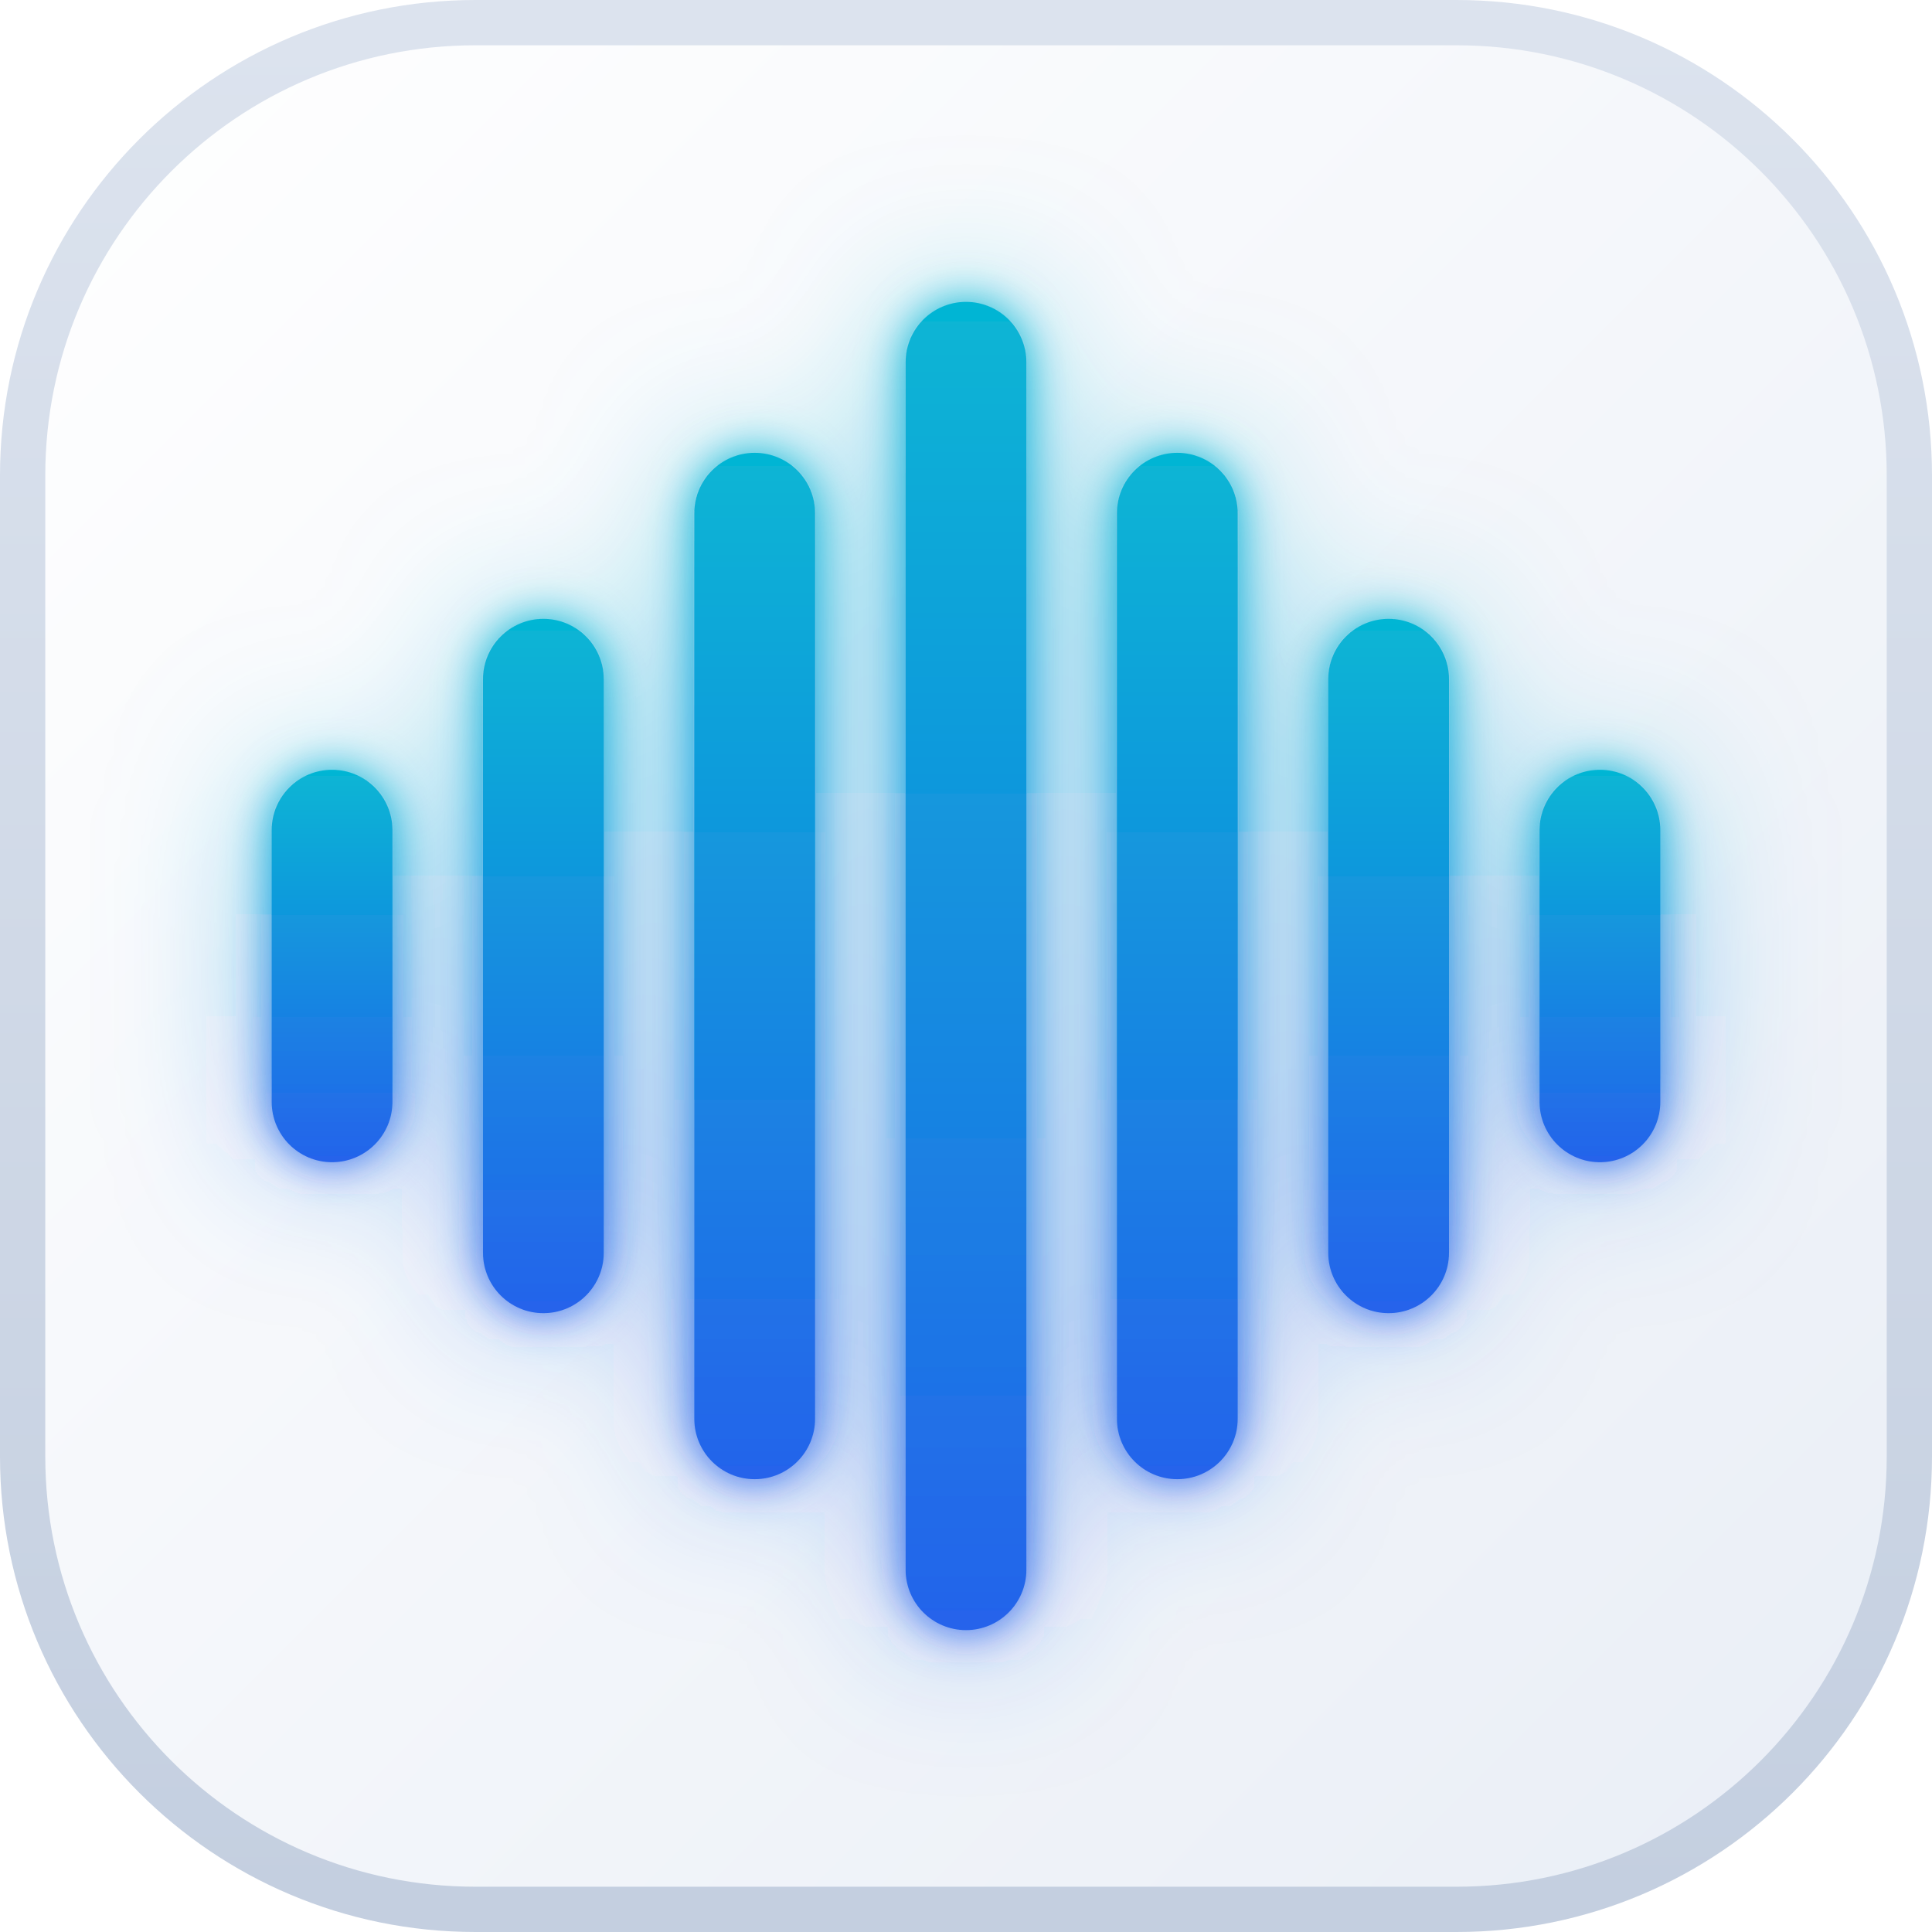
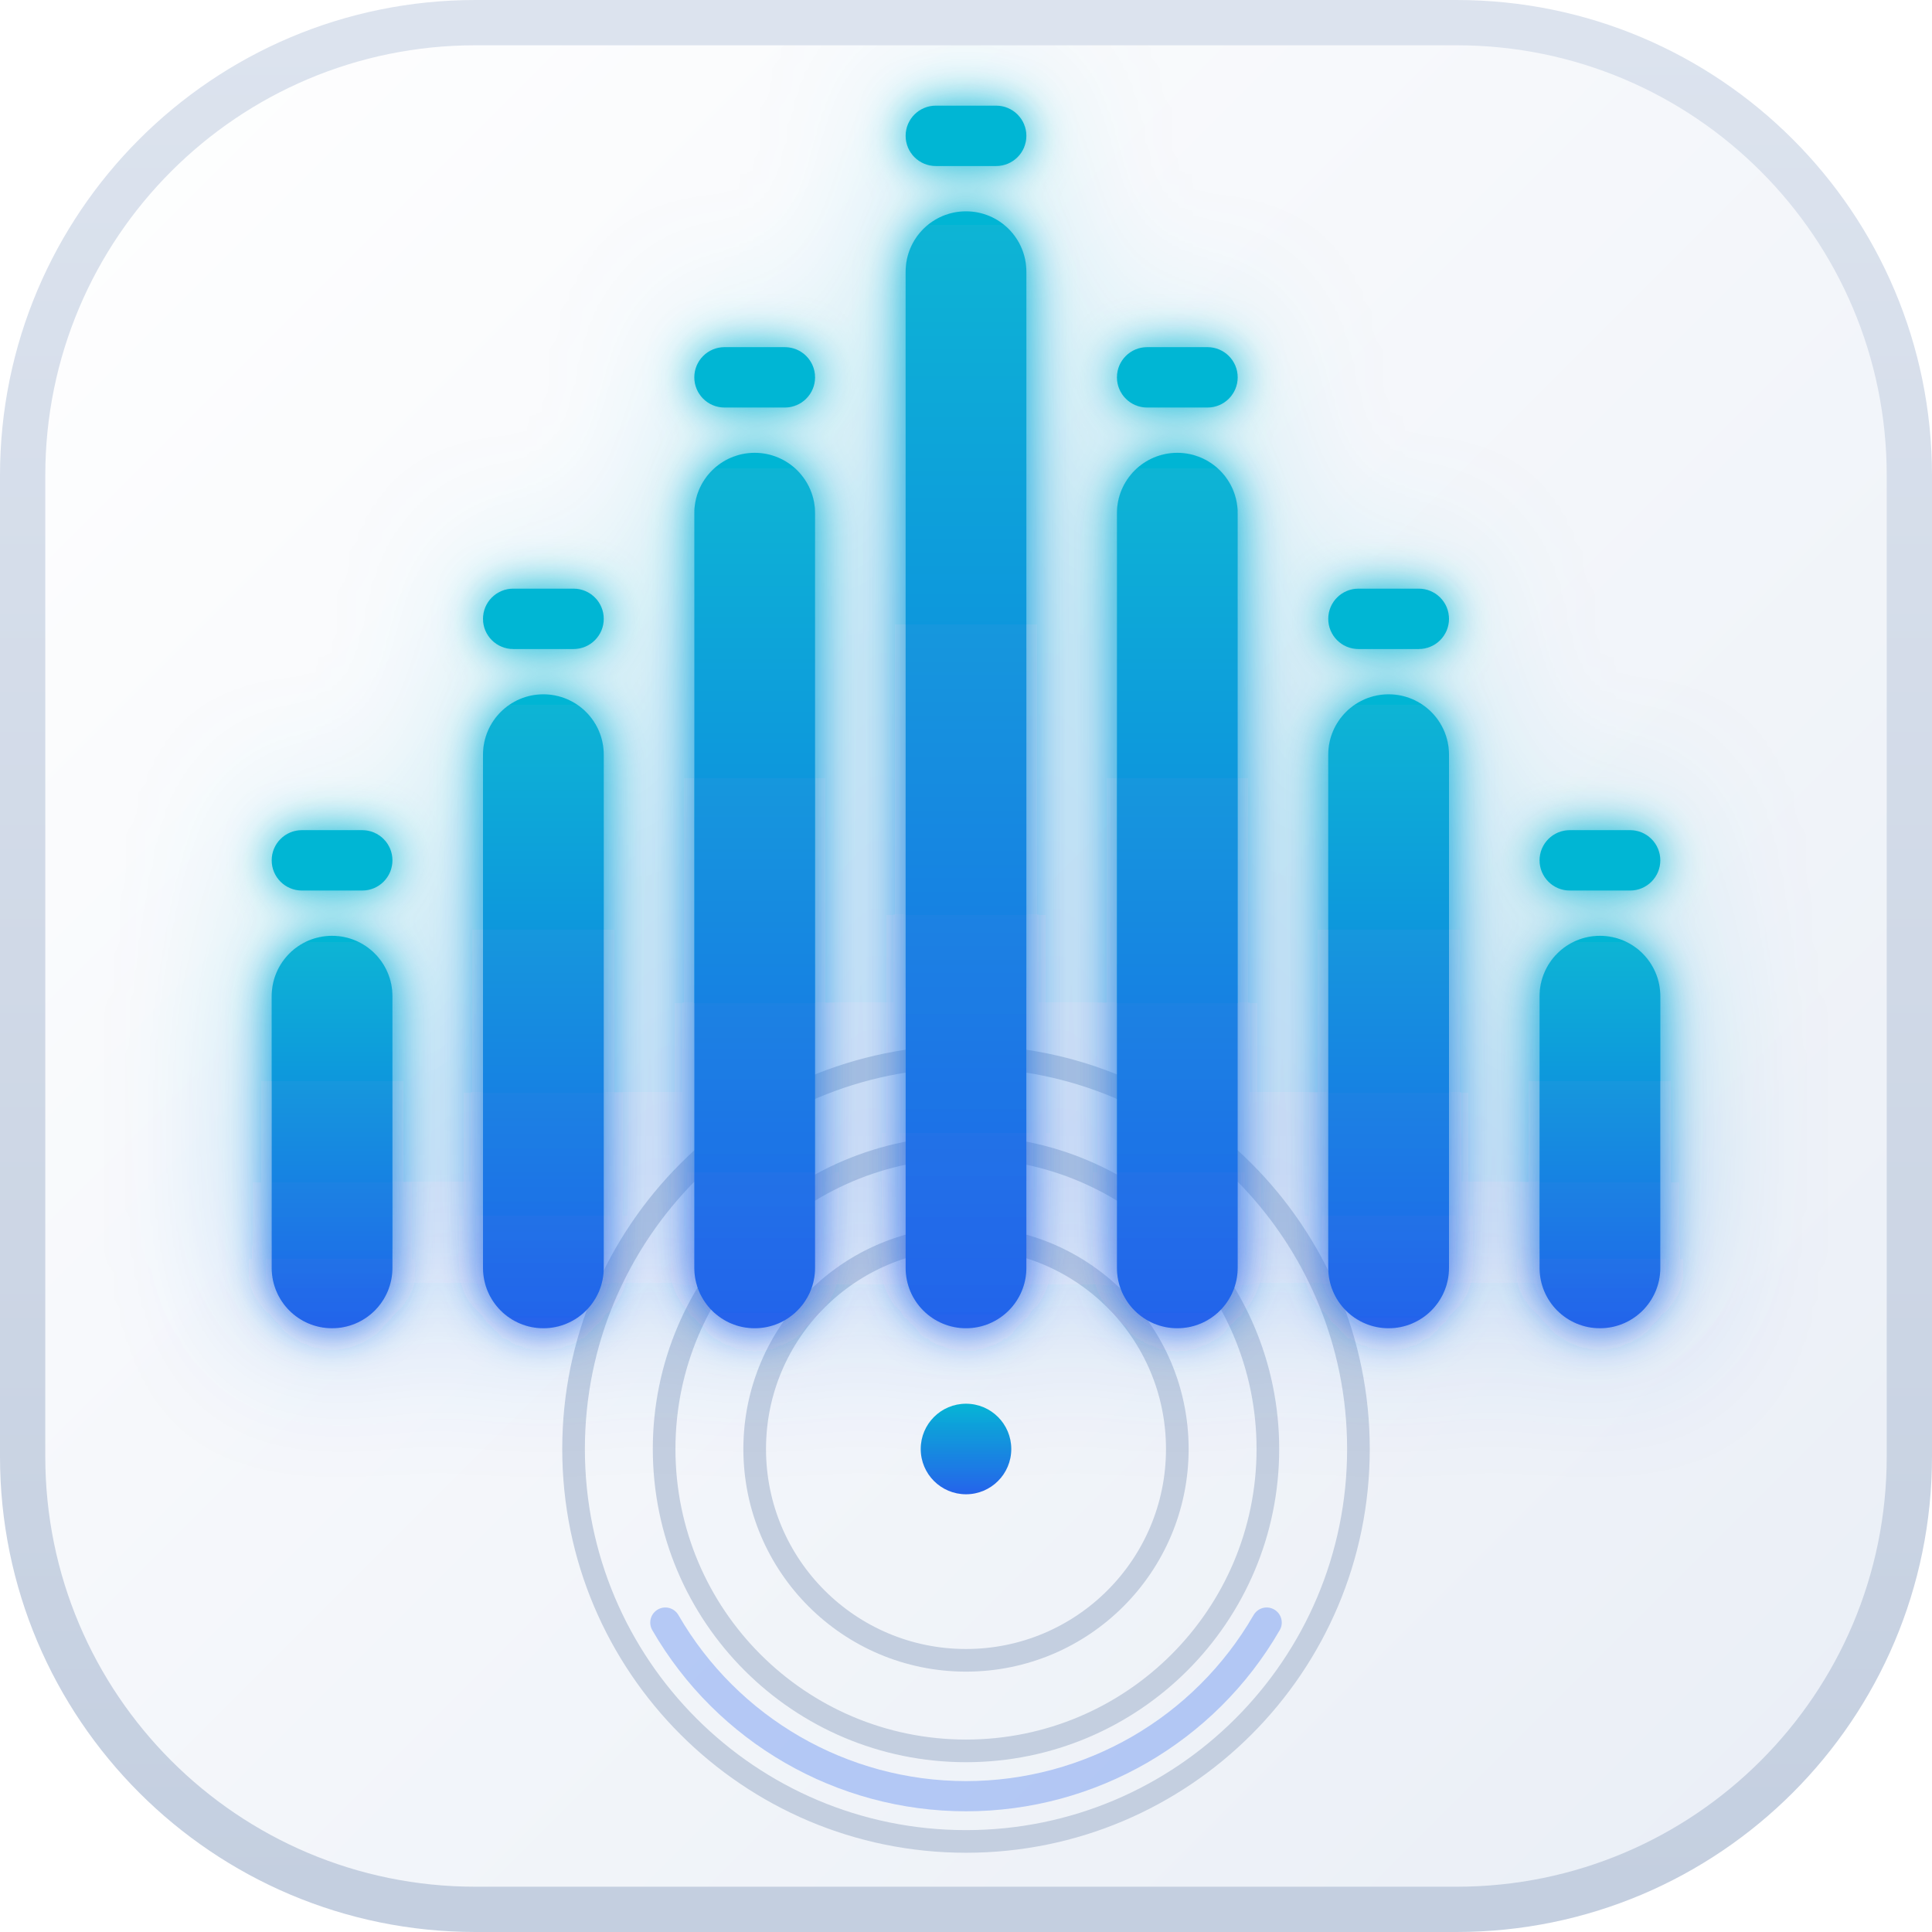
<svg xmlns="http://www.w3.org/2000/svg" width="128" height="128" viewBox="0 0 128 128" role="img" aria-label="DJ Assistant">
  <defs>
    <linearGradient id="llBg" x1="0" y1="0" x2="1" y2="1">
      <stop offset="0" stop-color="#FFFFFF" />
      <stop offset="1" stop-color="#E9EEF6" />
    </linearGradient>
    <linearGradient id="llBorder" x1="0" y1="0" x2="0" y2="1">
      <stop offset="0" stop-color="#DCE3EE" />
      <stop offset="1" stop-color="#C4CFE0" />
    </linearGradient>
    <linearGradient id="llEq" x1="0" y1="0" x2="0" y2="1">
      <stop offset="0" stop-color="#06B6D4" />
      <stop offset="1" stop-color="#2563EB" />
    </linearGradient>
    <filter id="llGlow" x="-50%" y="-50%" width="200%" height="200%">
      <feGaussianBlur in="SourceGraphic" stdDeviation="5" result="glowWide" />
      <feComponentTransfer in="glowWide" result="glowSoft">
-         <feFuncA type="linear" slope="0.5" />
+         <feFuncA type="linear" slope="0.35" />
      </feComponentTransfer>
      <feGaussianBlur in="SourceGraphic" stdDeviation="1.5" result="glowTight" />
      <feMerge>
        <feMergeNode in="glowSoft" />
        <feMergeNode in="glowTight" />
        <feMergeNode in="SourceGraphic" />
      </feMerge>
    </filter>
+     <clipPath id="llClip">
+       <rect x="1.5" y="1.5" width="125" height="125" rx="30" />
+     </clipPath>
  </defs>
  <rect x="1.5" y="1.5" width="125" height="125" rx="30" fill="url(#llBg)" />
-   <g fill="url(#llEq)" filter="url(#llGlow)">
-     <rect x="18" y="51" width="8" height="26" rx="4" />
-     <rect x="32" y="41" width="8" height="46" rx="4" />
-     <rect x="46" y="30" width="8" height="68" rx="4" />
-     <rect x="60" y="20" width="8" height="88" rx="4" />
-     <rect x="74" y="30" width="8" height="68" rx="4" />
-     <rect x="88" y="41" width="8" height="46" rx="4" />
-     <rect x="102" y="51" width="8" height="26" rx="4" />
+   <g clip-path="url(#llClip)">
+     <g fill="none" stroke="#C4CFE0" stroke-width="1.5">
+       <circle cx="64" cy="96" r="26" />
+       <circle cx="64" cy="96" r="20" />
+       <circle cx="64" cy="96" r="14" />
+     </g>
+     <path d="M44.08 107.5A23 23 0 0 0 83.92 107.5" fill="none" stroke="#2563EB" stroke-opacity="0.3" stroke-width="2" stroke-linecap="round" />
+     <circle cx="64" cy="96" r="3" fill="url(#llEq)" />
+     <g filter="url(#llGlow)">
+       <g fill="url(#llEq)">
+         <rect x="18" y="62" width="8" height="26" rx="4" />
+         <rect x="32" y="46" width="8" height="42" rx="4" />
+         <rect x="46" y="30" width="8" height="58" rx="4" />
+         <rect x="60" y="14" width="8" height="74" rx="4" />
+         <rect x="74" y="30" width="8" height="58" rx="4" />
+         <rect x="88" y="46" width="8" height="42" rx="4" />
+         <rect x="102" y="62" width="8" height="26" rx="4" />
+       </g>
+       <g fill="#06B6D4">
+         <rect x="18" y="55" width="8" height="4" rx="2" />
+         <rect x="32" y="39" width="8" height="4" rx="2" />
+         <rect x="46" y="23" width="8" height="4" rx="2" />
+         <rect x="60" y="7" width="8" height="4" rx="2" />
+         <rect x="74" y="23" width="8" height="4" rx="2" />
+         <rect x="88" y="39" width="8" height="4" rx="2" />
+         <rect x="102" y="55" width="8" height="4" rx="2" />
+       </g>
+     </g>
  </g>
  <rect x="1.5" y="1.5" width="125" height="125" rx="30" fill="none" stroke="url(#llBorder)" stroke-width="3" />
</svg>
